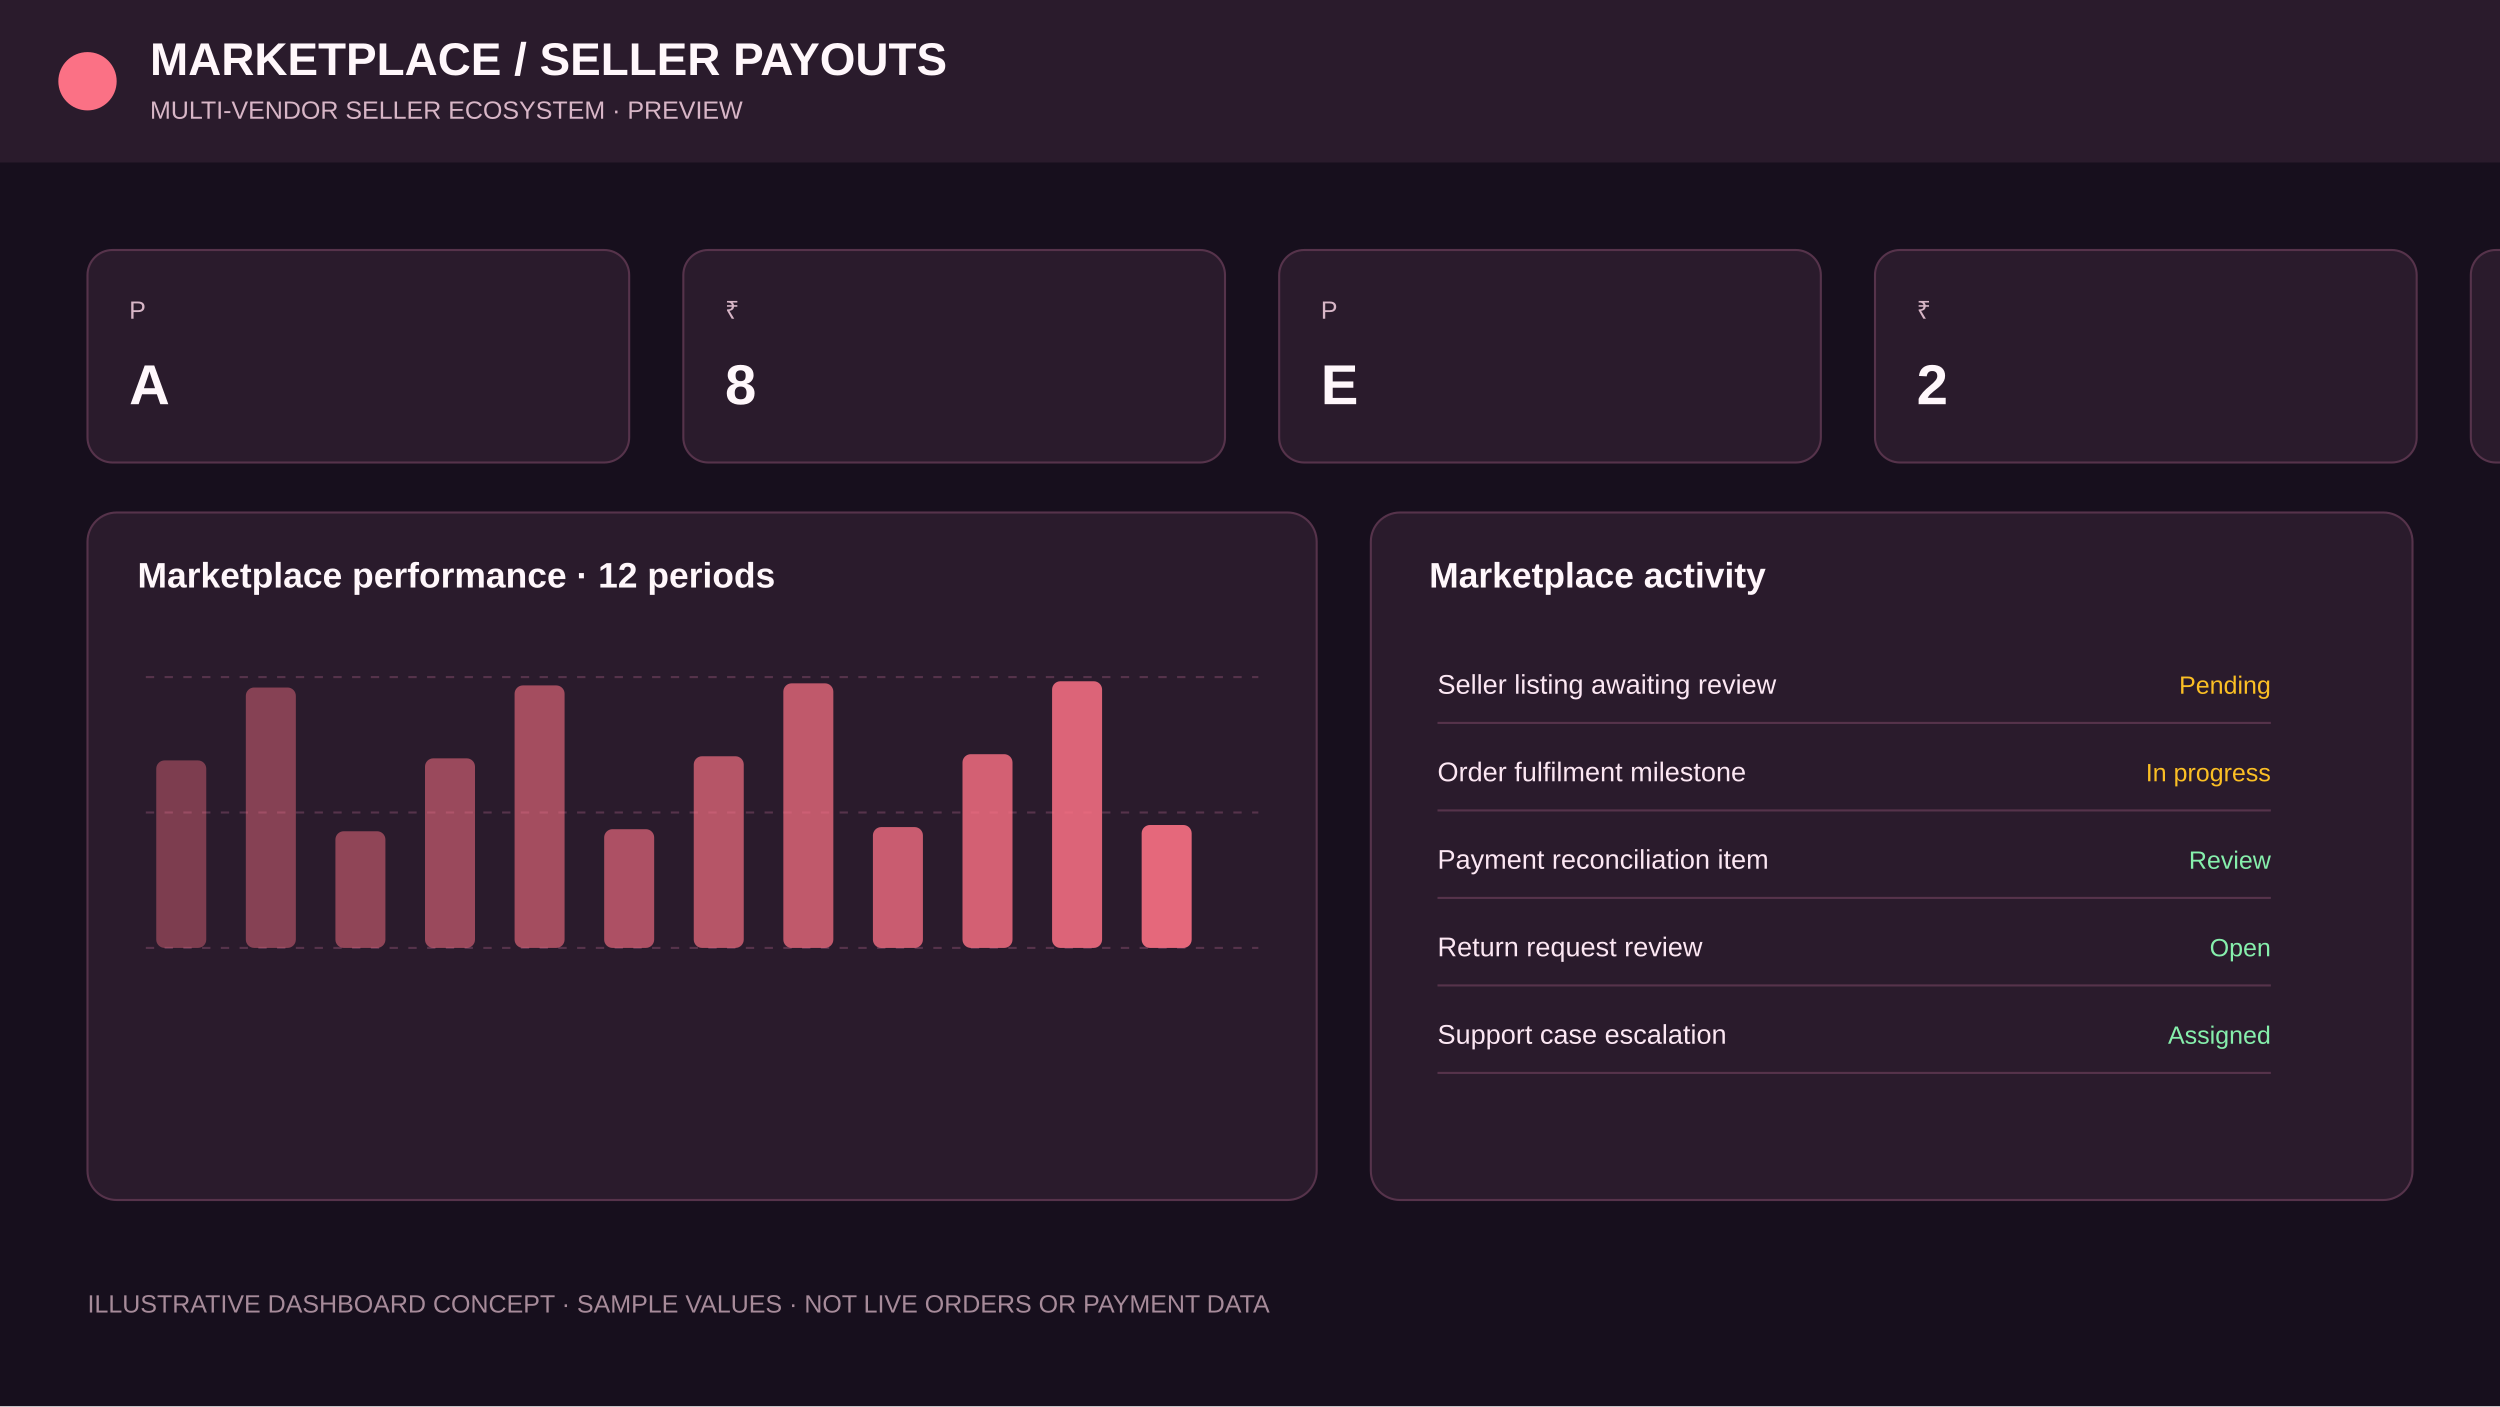
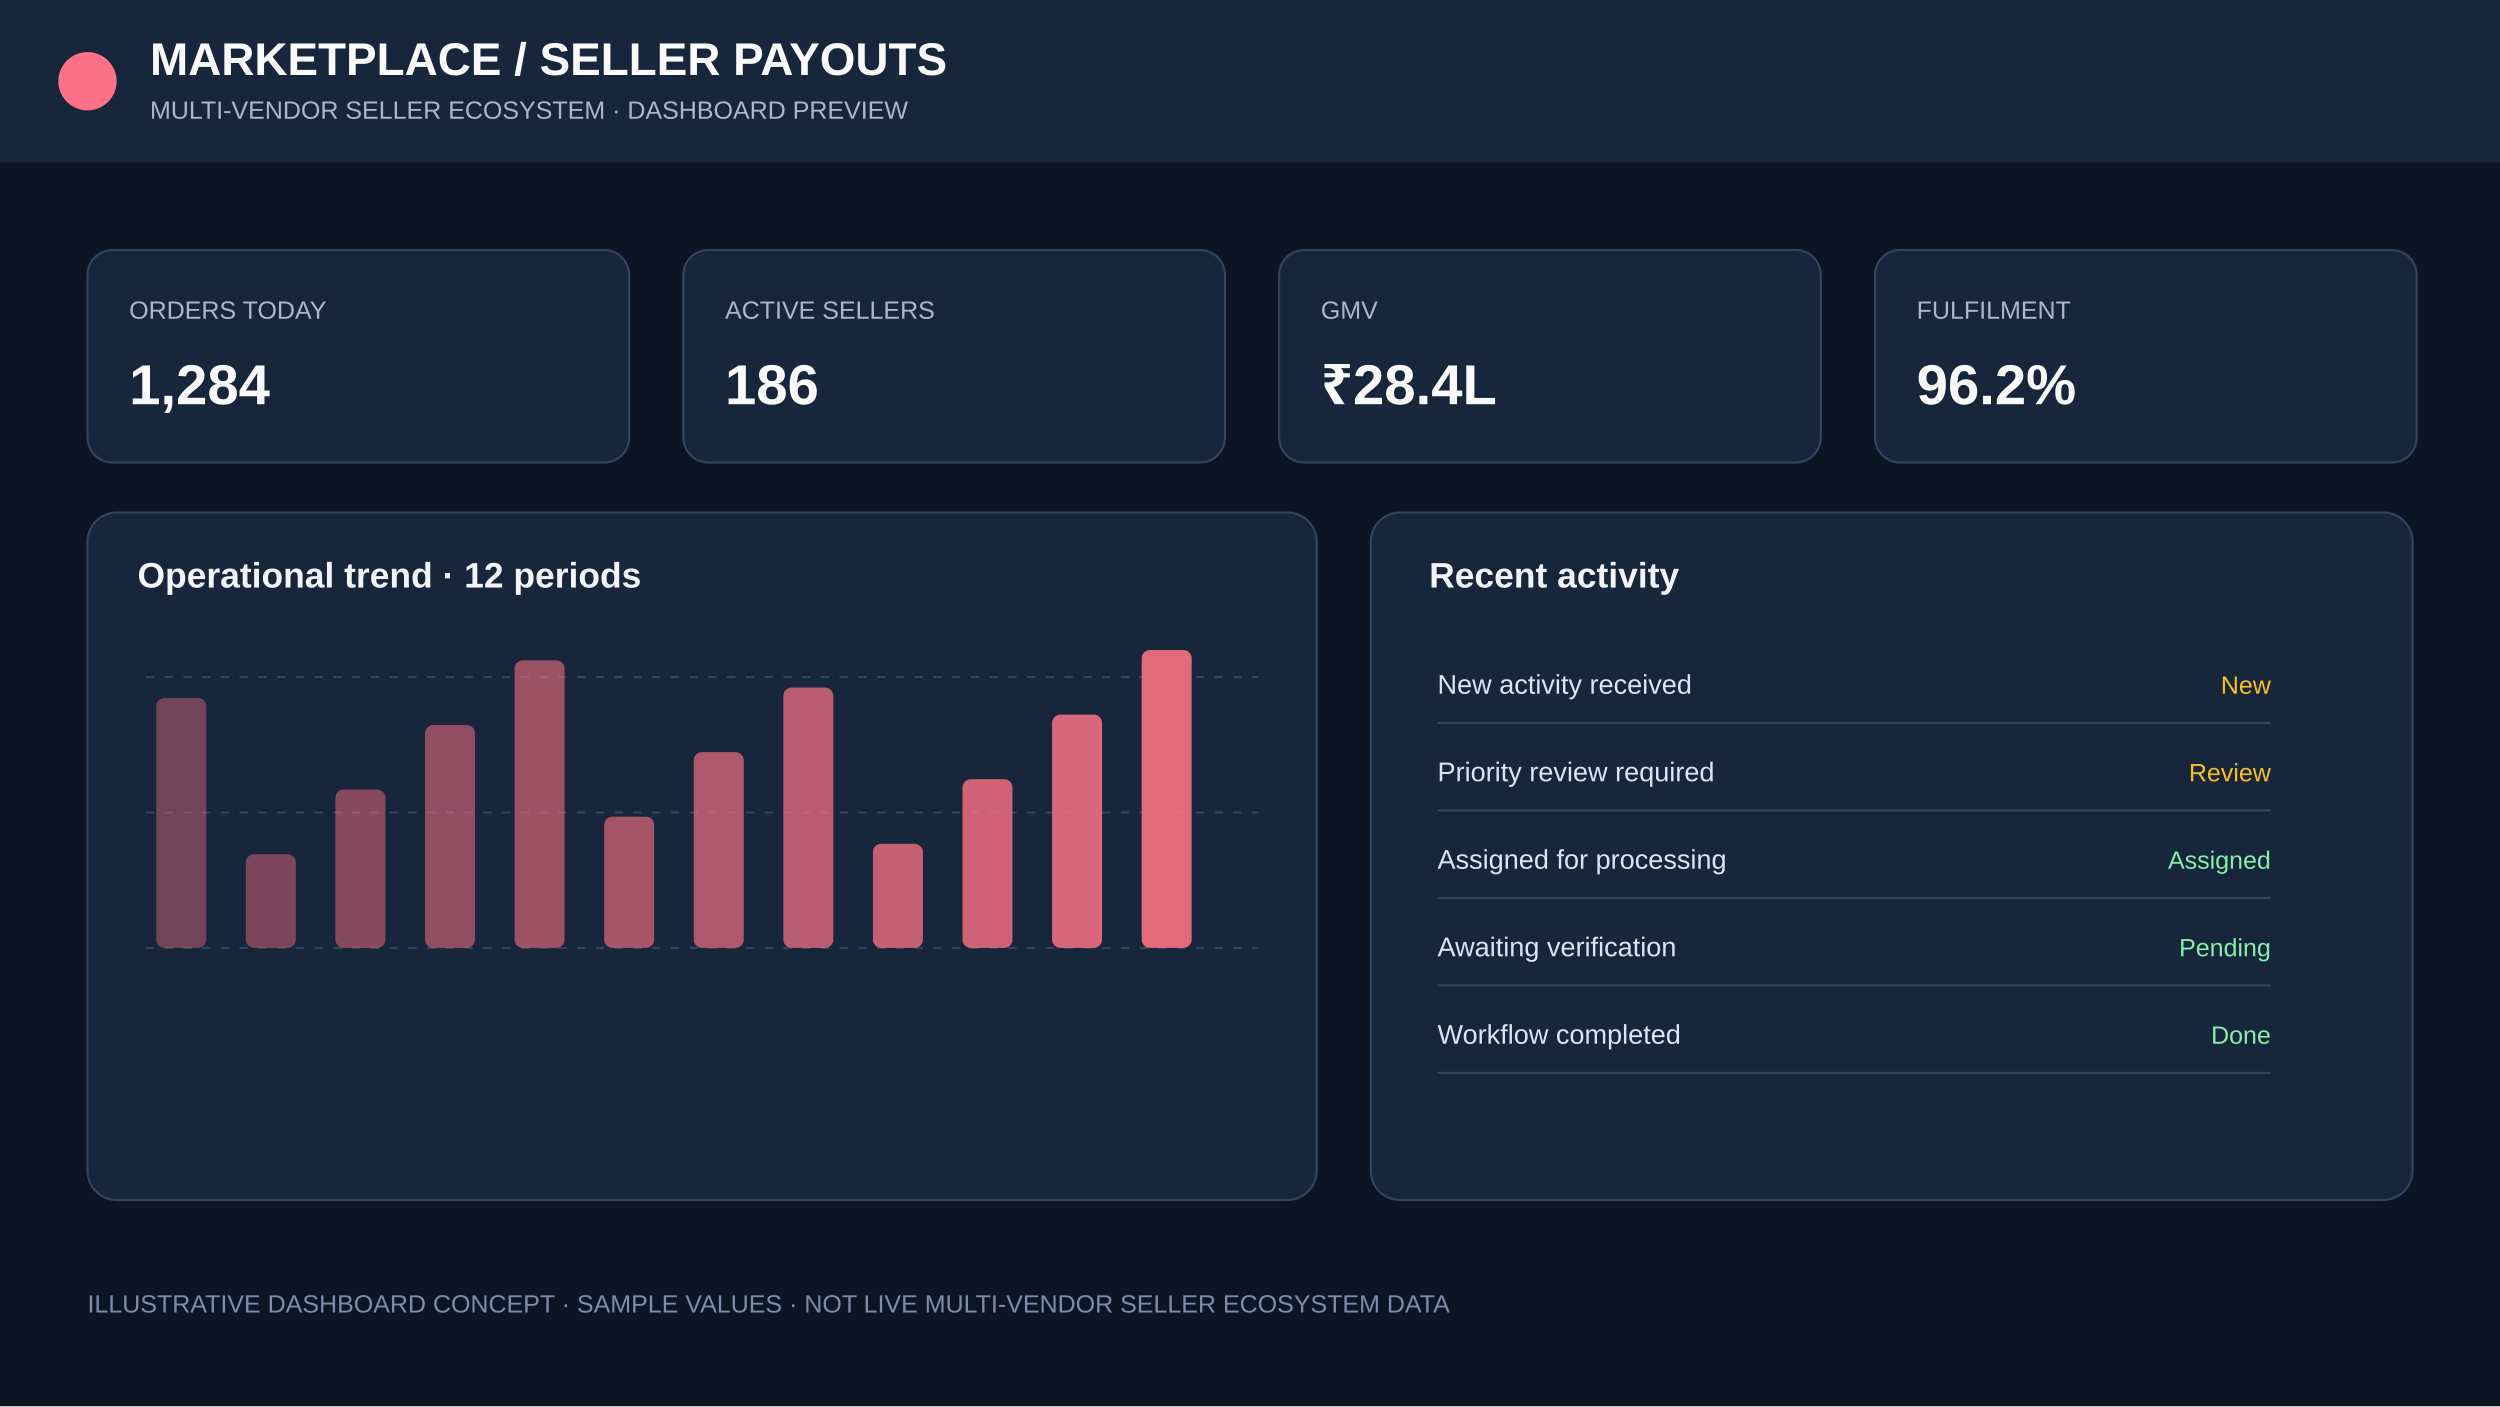
<svg xmlns="http://www.w3.org/2000/svg" width="1200" height="675" viewBox="0 0 1200 675">
-   <rect width="1200" height="675" fill="#170f1d" />
-   <rect width="1200" height="78" fill="#2a1b2c" />
+   <rect width="1200" height="675" fill="#0b1524" />
+   <rect width="1200" height="78" fill="#17263a" />
  <circle cx="42" cy="39" r="14" fill="#fb7185" />
-   <text x="72" y="36" fill="#fff7fb" font-size="22" font-weight="700" font-family="Arial">MARKETPLACE / SELLER PAYOUTS</text>
-   <text x="72" y="57" fill="#d8b6c7" font-size="12" font-family="Arial">MULTI-VENDOR SELLER ECOSYSTEM · PREVIEW</text>
-   <rect x="42" y="120" width="260" height="102" rx="12" fill="#2a1b2c" stroke="#56334b" />
-   <text x="62" y="153" fill="#d8b6c7" font-size="12" font-family="Arial">P</text>
-   <text x="62" y="194" fill="#fff7fb" font-size="27" font-weight="700" font-family="Arial">A</text>
-   <rect x="328" y="120" width="260" height="102" rx="12" fill="#2a1b2c" stroke="#56334b" />
-   <text x="348" y="153" fill="#d8b6c7" font-size="12" font-family="Arial">₹</text>
-   <text x="348" y="194" fill="#fff7fb" font-size="27" font-weight="700" font-family="Arial">8</text>
-   <rect x="614" y="120" width="260" height="102" rx="12" fill="#2a1b2c" stroke="#56334b" />
-   <text x="634" y="153" fill="#d8b6c7" font-size="12" font-family="Arial">P</text>
-   <text x="634" y="194" fill="#fff7fb" font-size="27" font-weight="700" font-family="Arial">E</text>
-   <rect x="900" y="120" width="260" height="102" rx="12" fill="#2a1b2c" stroke="#56334b" />
-   <text x="920" y="153" fill="#d8b6c7" font-size="12" font-family="Arial">₹</text>
-   <text x="920" y="194" fill="#fff7fb" font-size="27" font-weight="700" font-family="Arial">2</text>
-   <rect x="1186" y="120" width="260" height="102" rx="12" fill="#2a1b2c" stroke="#56334b" />
-   <text x="1206" y="153" fill="#d8b6c7" font-size="12" font-family="Arial">S</text>
-   <text x="1206" y="194" fill="#fff7fb" font-size="27" font-weight="700" font-family="Arial">E</text>
-   <rect x="1472" y="120" width="260" height="102" rx="12" fill="#2a1b2c" stroke="#56334b" />
-   <text x="1492" y="153" fill="#d8b6c7" font-size="12" font-family="Arial">4</text>
-   <text x="1492" y="194" fill="#fff7fb" font-size="27" font-weight="700" font-family="Arial">2</text>
-   <rect x="1758" y="120" width="260" height="102" rx="12" fill="#2a1b2c" stroke="#56334b" />
-   <text x="1778" y="153" fill="#d8b6c7" font-size="12" font-family="Arial">R</text>
-   <text x="1778" y="194" fill="#fff7fb" font-size="27" font-weight="700" font-family="Arial">E</text>
-   <rect x="2044" y="120" width="260" height="102" rx="12" fill="#2a1b2c" stroke="#56334b" />
-   <text x="2064" y="153" fill="#d8b6c7" font-size="12" font-family="Arial">9</text>
-   <text x="2064" y="194" fill="#fff7fb" font-size="27" font-weight="700" font-family="Arial">8</text>
-   <rect x="42" y="246" width="590" height="330" rx="14" fill="#2a1b2c" stroke="#56334b" />
-   <text x="66" y="282" fill="#fff7fb" font-size="17" font-weight="700" font-family="Arial">Marketplace performance · 12 periods</text>
-   <path d="M70 455 H604 M70 390 H604 M70 325 H604" stroke="#56334b" stroke-dasharray="4 5" />
-   <rect x="75" y="365" width="24" height="90" rx="4" fill="#fb7185" opacity="0.4" />
-   <rect x="118" y="330" width="24" height="125" rx="4" fill="#fb7185" opacity="0.445" />
-   <rect x="161" y="399" width="24" height="56" rx="4" fill="#fb7185" opacity="0.49" />
-   <rect x="204" y="364" width="24" height="91" rx="4" fill="#fb7185" opacity="0.535" />
-   <rect x="247" y="329" width="24" height="126" rx="4" fill="#fb7185" opacity="0.58" />
-   <rect x="290" y="398" width="24" height="57" rx="4" fill="#fb7185" opacity="0.625" />
-   <rect x="333" y="363" width="24" height="92" rx="4" fill="#fb7185" opacity="0.67" />
-   <rect x="376" y="328" width="24" height="127" rx="4" fill="#fb7185" opacity="0.715" />
-   <rect x="419" y="397" width="24" height="58" rx="4" fill="#fb7185" opacity="0.76" />
-   <rect x="462" y="362" width="24" height="93" rx="4" fill="#fb7185" opacity="0.805" />
-   <rect x="505" y="327" width="24" height="128" rx="4" fill="#fb7185" opacity="0.85" />
-   <rect x="548" y="396" width="24" height="59" rx="4" fill="#fb7185" opacity="0.895" />
-   <rect x="658" y="246" width="500" height="330" rx="14" fill="#2a1b2c" stroke="#56334b" />
-   <text x="686" y="282" fill="#fff7fb" font-size="17" font-weight="700" font-family="Arial">Marketplace activity</text>
-   <text x="690" y="333" fill="#fce7f3" font-size="13" font-family="Arial">Seller listing awaiting review</text>
-   <text x="1090" y="333" text-anchor="end" fill="#fbbf24" font-size="12" font-family="Arial">Pending</text>
-   <path d="M690 347 H1090" stroke="#56334b" />
-   <text x="690" y="375" fill="#fce7f3" font-size="13" font-family="Arial">Order fulfilment milestone</text>
-   <text x="1090" y="375" text-anchor="end" fill="#fbbf24" font-size="12" font-family="Arial">In progress</text>
-   <path d="M690 389 H1090" stroke="#56334b" />
-   <text x="690" y="417" fill="#fce7f3" font-size="13" font-family="Arial">Payment reconciliation item</text>
-   <text x="1090" y="417" text-anchor="end" fill="#86efac" font-size="12" font-family="Arial">Review</text>
-   <path d="M690 431 H1090" stroke="#56334b" />
-   <text x="690" y="459" fill="#fce7f3" font-size="13" font-family="Arial">Return request review</text>
-   <text x="1090" y="459" text-anchor="end" fill="#86efac" font-size="12" font-family="Arial">Open</text>
-   <path d="M690 473 H1090" stroke="#56334b" />
-   <text x="690" y="501" fill="#fce7f3" font-size="13" font-family="Arial">Support case escalation</text>
-   <text x="1090" y="501" text-anchor="end" fill="#86efac" font-size="12" font-family="Arial">Assigned</text>
-   <path d="M690 515 H1090" stroke="#56334b" />
-   <text x="42" y="630" fill="#a78b9a" font-size="12" font-family="Arial">ILLUSTRATIVE DASHBOARD CONCEPT · SAMPLE VALUES · NOT LIVE ORDERS OR PAYMENT DATA</text>
+   <text x="72" y="36" fill="#f8fafc" font-size="22" font-weight="700" font-family="Arial">MARKETPLACE / SELLER PAYOUTS</text>
+   <text x="72" y="57" fill="#aab8c9" font-size="12" font-family="Arial">MULTI-VENDOR SELLER ECOSYSTEM · DASHBOARD PREVIEW</text>
+   <rect x="42" y="120" width="260" height="102" rx="12" fill="#17263a" stroke="#34465c" />
+   <text x="62" y="153" fill="#aab8c9" font-size="12" font-family="Arial">ORDERS TODAY</text>
+   <text x="62" y="194" fill="#f8fafc" font-size="27" font-weight="700" font-family="Arial">1,284</text>
+   <rect x="328" y="120" width="260" height="102" rx="12" fill="#17263a" stroke="#34465c" />
+   <text x="348" y="153" fill="#aab8c9" font-size="12" font-family="Arial">ACTIVE SELLERS</text>
+   <text x="348" y="194" fill="#f8fafc" font-size="27" font-weight="700" font-family="Arial">186</text>
+   <rect x="614" y="120" width="260" height="102" rx="12" fill="#17263a" stroke="#34465c" />
+   <text x="634" y="153" fill="#aab8c9" font-size="12" font-family="Arial">GMV</text>
+   <text x="634" y="194" fill="#f8fafc" font-size="27" font-weight="700" font-family="Arial">₹28.4L</text>
+   <rect x="900" y="120" width="260" height="102" rx="12" fill="#17263a" stroke="#34465c" />
+   <text x="920" y="153" fill="#aab8c9" font-size="12" font-family="Arial">FULFILMENT</text>
+   <text x="920" y="194" fill="#f8fafc" font-size="27" font-weight="700" font-family="Arial">96.2%</text>
+   <rect x="42" y="246" width="590" height="330" rx="14" fill="#17263a" stroke="#34465c" />
+   <text x="66" y="282" fill="#f1f5f9" font-size="17" font-weight="700" font-family="Arial">Operational trend · 12 periods</text>
+   <path d="M70 455 H604 M70 390 H604 M70 325 H604" stroke="#34465c" stroke-dasharray="4 5" />
+   <rect x="75" y="335" width="24" height="120" rx="4" fill="#fb7185" opacity="0.4" />
+   <rect x="118" y="410" width="24" height="45" rx="4" fill="#fb7185" opacity="0.445" />
+   <rect x="161" y="379" width="24" height="76" rx="4" fill="#fb7185" opacity="0.49" />
+   <rect x="204" y="348" width="24" height="107" rx="4" fill="#fb7185" opacity="0.535" />
+   <rect x="247" y="317" width="24" height="138" rx="4" fill="#fb7185" opacity="0.58" />
+   <rect x="290" y="392" width="24" height="63" rx="4" fill="#fb7185" opacity="0.625" />
+   <rect x="333" y="361" width="24" height="94" rx="4" fill="#fb7185" opacity="0.67" />
+   <rect x="376" y="330" width="24" height="125" rx="4" fill="#fb7185" opacity="0.715" />
+   <rect x="419" y="405" width="24" height="50" rx="4" fill="#fb7185" opacity="0.76" />
+   <rect x="462" y="374" width="24" height="81" rx="4" fill="#fb7185" opacity="0.805" />
+   <rect x="505" y="343" width="24" height="112" rx="4" fill="#fb7185" opacity="0.85" />
+   <rect x="548" y="312" width="24" height="143" rx="4" fill="#fb7185" opacity="0.895" />
+   <rect x="658" y="246" width="500" height="330" rx="14" fill="#17263a" stroke="#34465c" />
+   <text x="686" y="282" fill="#f1f5f9" font-size="17" font-weight="700" font-family="Arial">Recent activity</text>
+   <text x="690" y="333" fill="#dbe6f3" font-size="13" font-family="Arial">New activity received</text>
+   <text x="1090" y="333" text-anchor="end" fill="#fbbf24" font-size="12" font-family="Arial">New</text>
+   <path d="M690 347 H1090" stroke="#34465c" />
+   <text x="690" y="375" fill="#dbe6f3" font-size="13" font-family="Arial">Priority review required</text>
+   <text x="1090" y="375" text-anchor="end" fill="#fbbf24" font-size="12" font-family="Arial">Review</text>
+   <path d="M690 389 H1090" stroke="#34465c" />
+   <text x="690" y="417" fill="#dbe6f3" font-size="13" font-family="Arial">Assigned for processing</text>
+   <text x="1090" y="417" text-anchor="end" fill="#86efac" font-size="12" font-family="Arial">Assigned</text>
+   <path d="M690 431 H1090" stroke="#34465c" />
+   <text x="690" y="459" fill="#dbe6f3" font-size="13" font-family="Arial">Awaiting verification</text>
+   <text x="1090" y="459" text-anchor="end" fill="#86efac" font-size="12" font-family="Arial">Pending</text>
+   <path d="M690 473 H1090" stroke="#34465c" />
+   <text x="690" y="501" fill="#dbe6f3" font-size="13" font-family="Arial">Workflow completed</text>
+   <text x="1090" y="501" text-anchor="end" fill="#86efac" font-size="12" font-family="Arial">Done</text>
+   <path d="M690 515 H1090" stroke="#34465c" />
+   <text x="42" y="630" fill="#7d8da8" font-size="12" font-family="Arial">ILLUSTRATIVE DASHBOARD CONCEPT · SAMPLE VALUES · NOT LIVE MULTI-VENDOR SELLER ECOSYSTEM DATA</text>
</svg>
